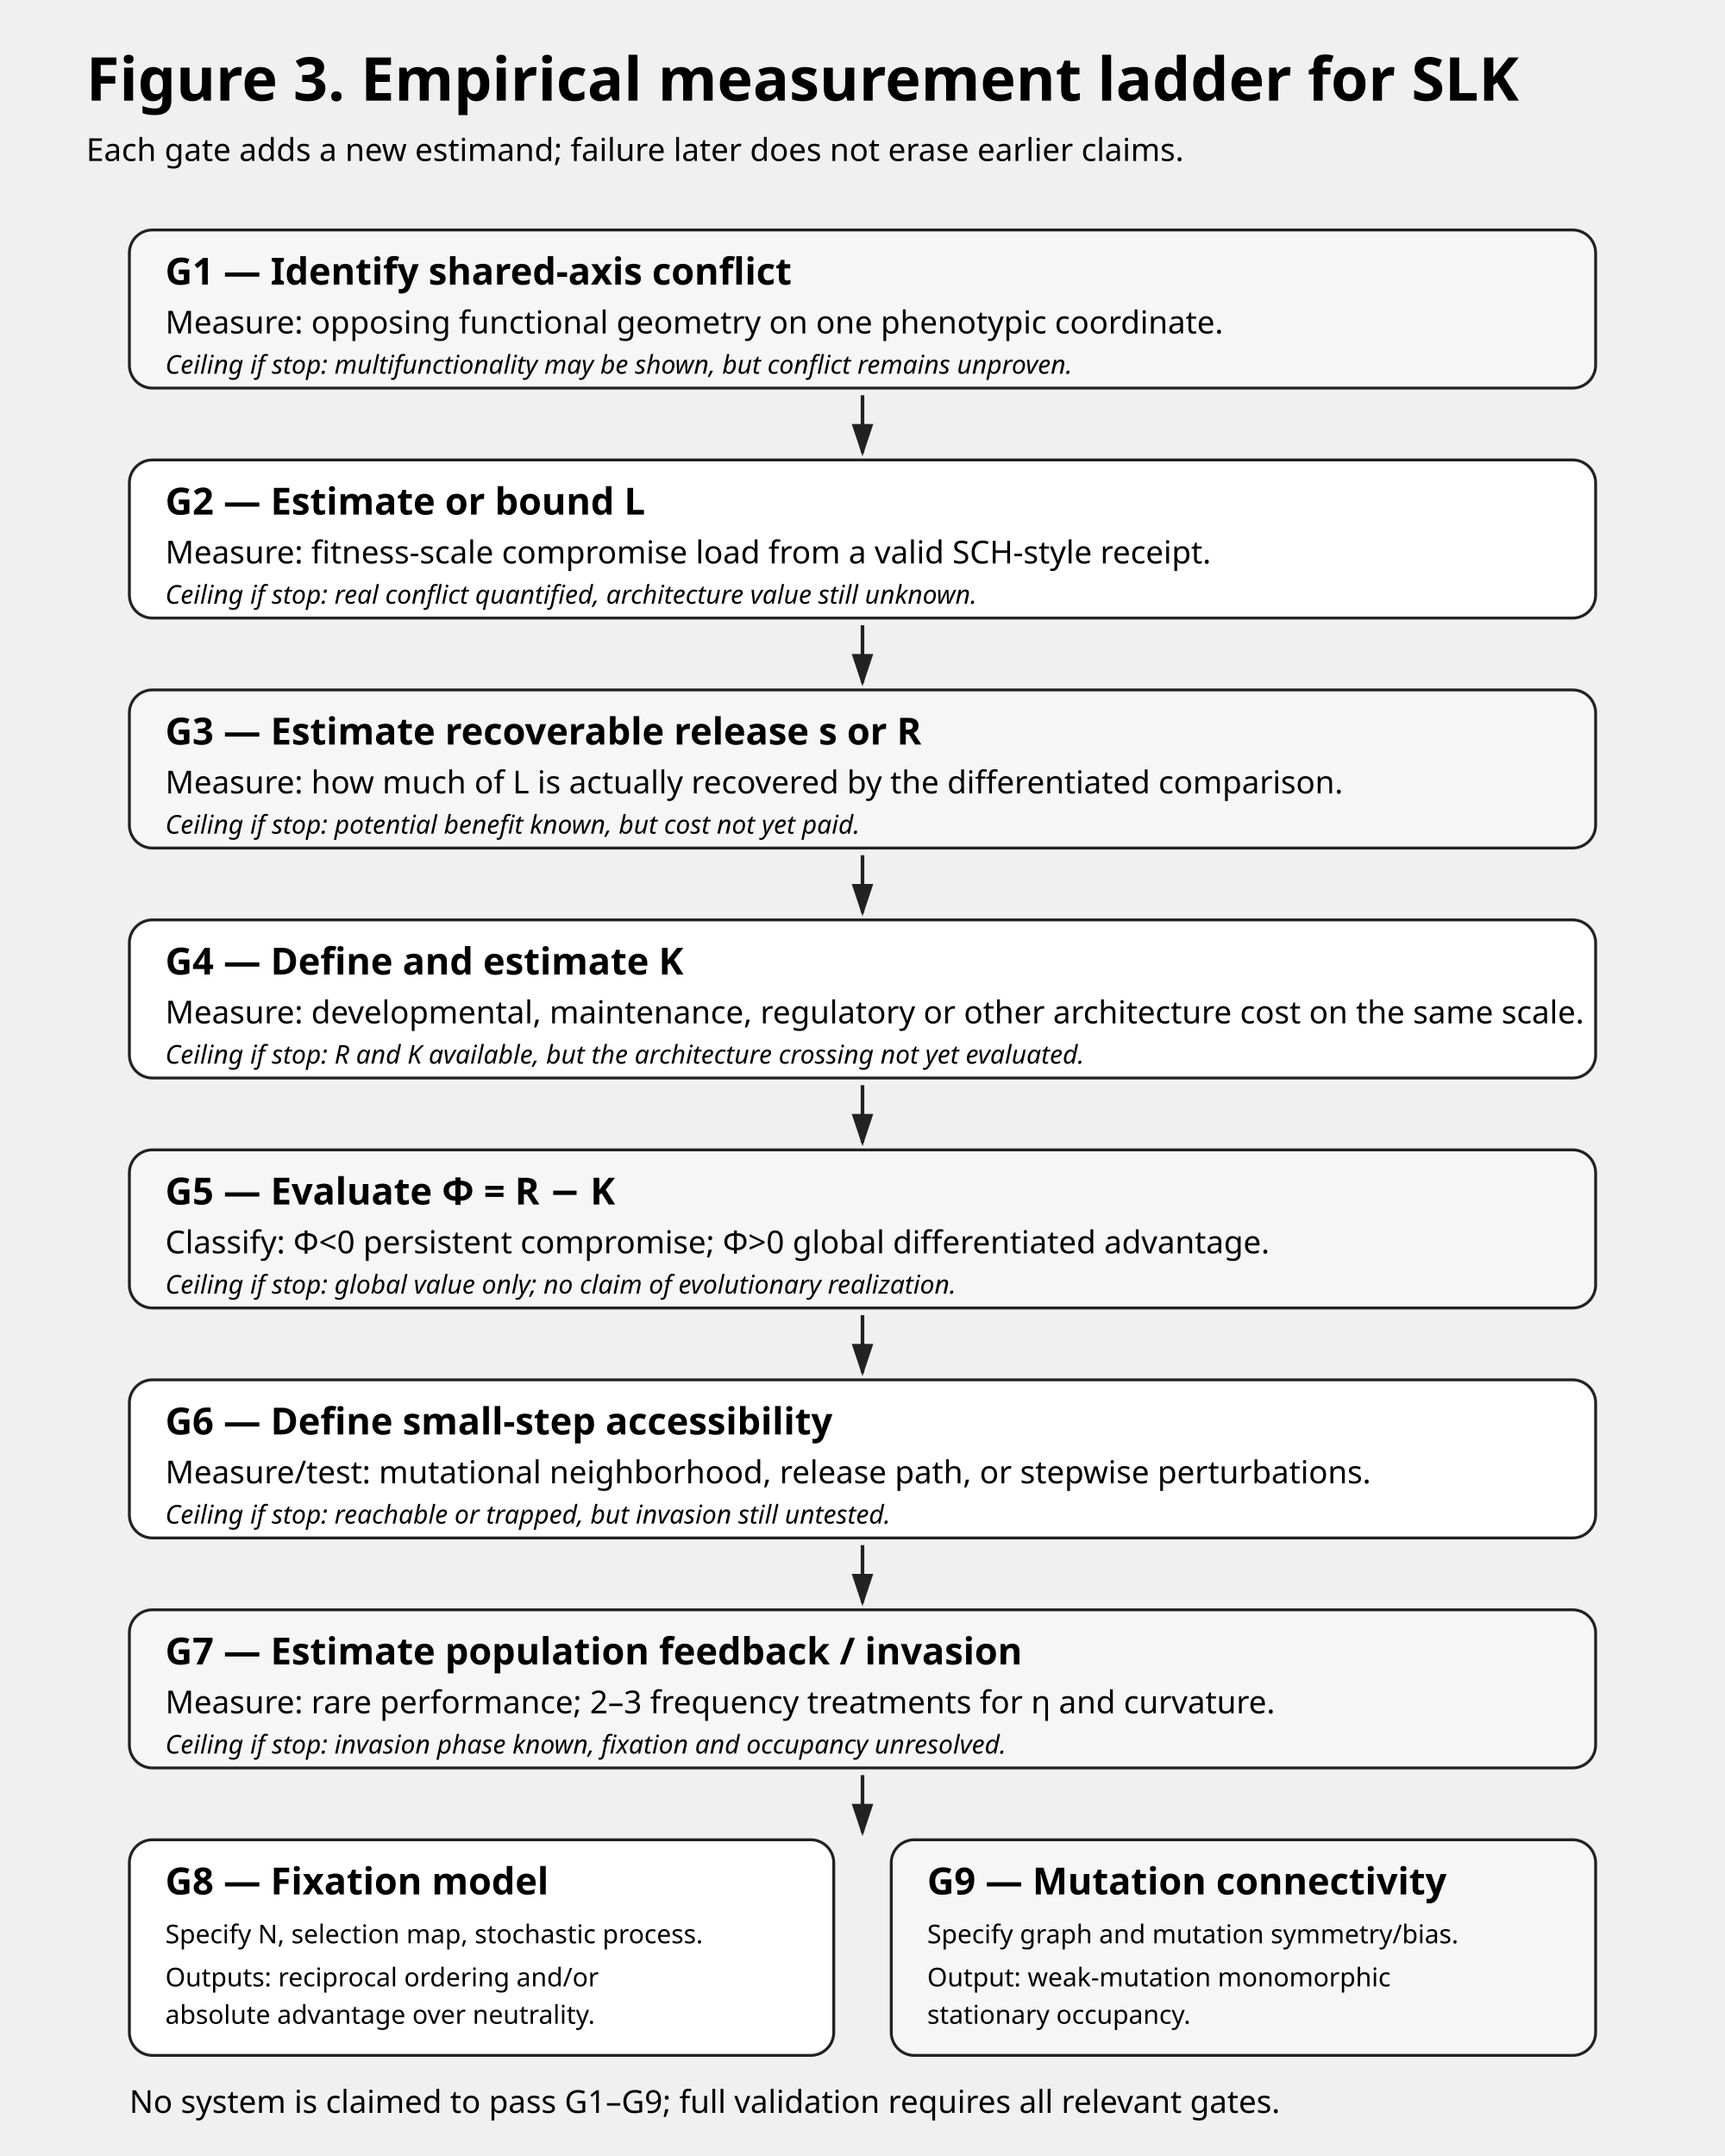
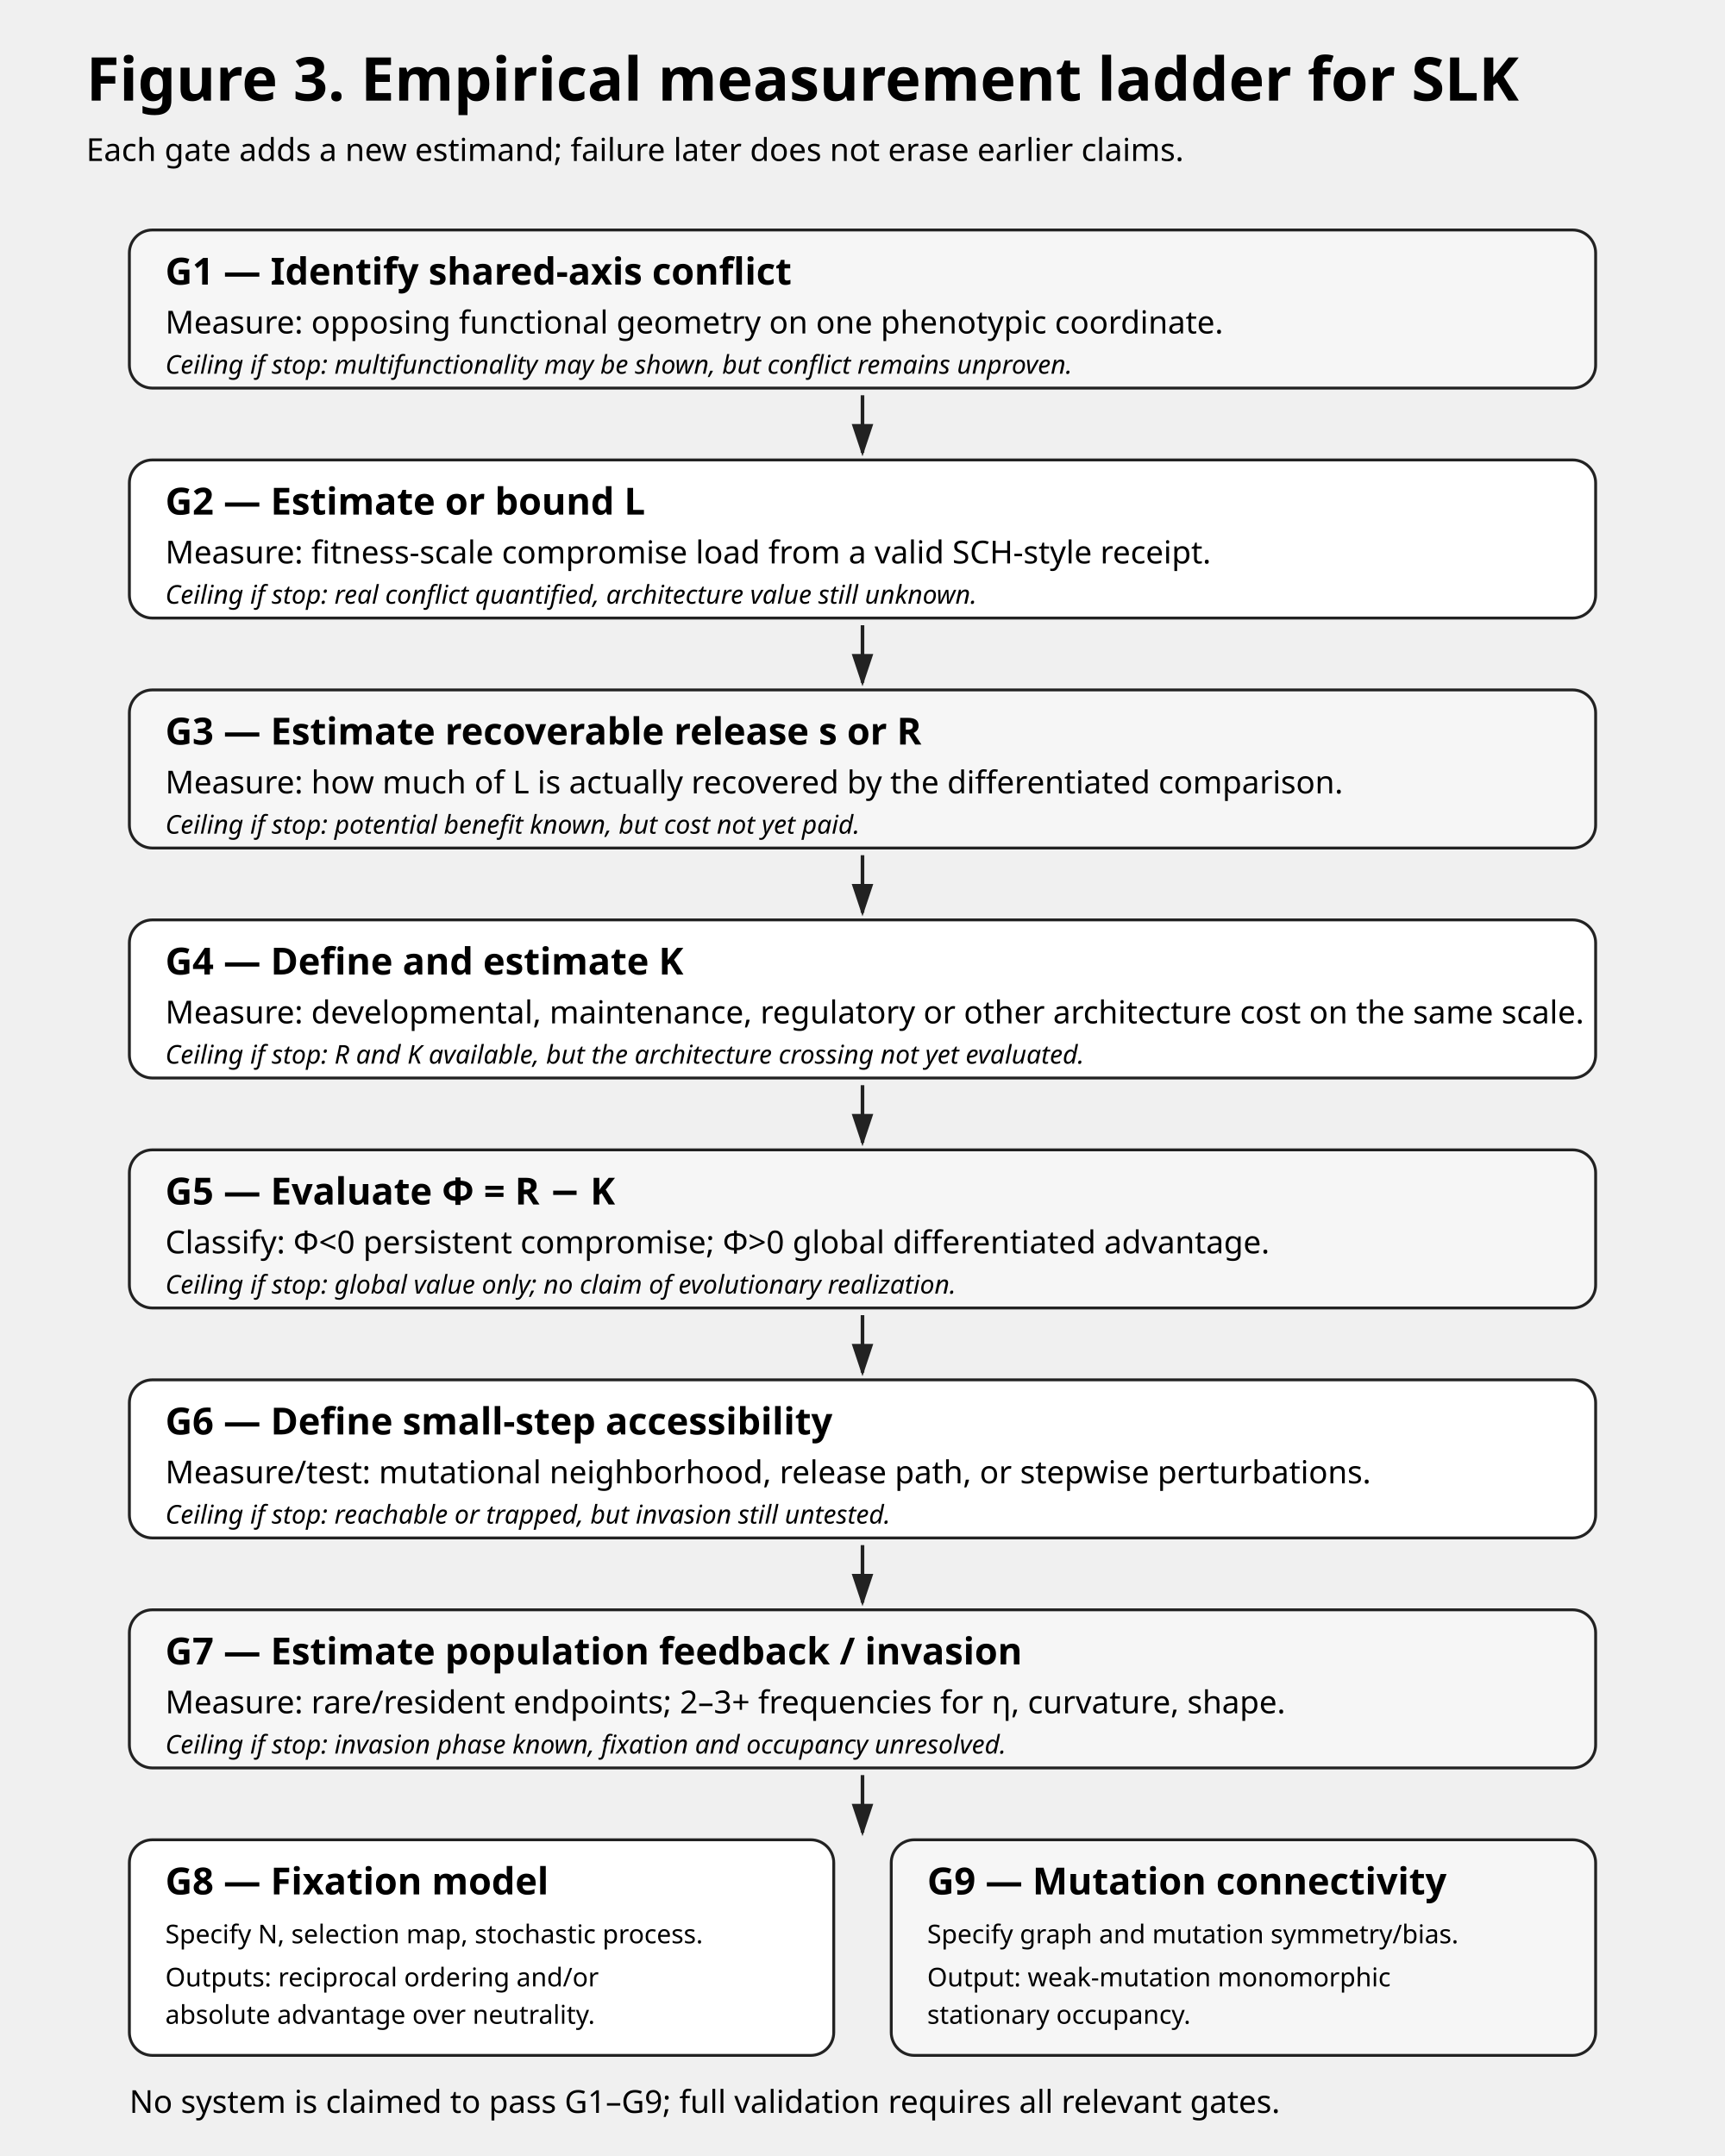
<svg xmlns="http://www.w3.org/2000/svg" width="1200" height="1500" viewBox="0 0 1200 1500">
  <style>
    .title{font:700 42px sans-serif}.sub{font:600 26px sans-serif}.txt{font:22px sans-serif}.small{font:18px sans-serif}.box{fill:white;stroke:#222;stroke-width:2}.gate{fill:#f6f6f6;stroke:#222;stroke-width:2}.arrow{stroke:#222;stroke-width:2.5;marker-end:url(#a)}.ceiling{font:18px sans-serif;font-style:italic}
  </style>
  <defs>
    <marker id="a" markerWidth="10" markerHeight="10" refX="8" refY="3" orient="auto">
      <path d="M0,0 L0,6 L9,3 z" fill="#222" />
    </marker>
  </defs>
  <text x="60" y="70" class="title">Figure 3. Empirical measurement ladder for SLK</text>
  <text x="60" y="112" class="txt">Each gate adds a new estimand; failure later does not erase earlier claims.</text>
  <g transform="translate(90,160)">
    <rect x="0" y="0" width="1020" height="110" rx="16" class="gate" />
    <text x="25" y="38" class="sub">G1 — Identify shared-axis conflict</text>
    <text x="25" y="72" class="txt">Measure: opposing functional geometry on one phenotypic coordinate.</text>
    <text x="25" y="100" class="ceiling">Ceiling if stop: multifunctionality may be shown, but conflict remains unproven.</text>
  </g>
  <line x1="600" y1="275" x2="600" y2="315" class="arrow" />
  <g transform="translate(90,320)">
    <rect x="0" y="0" width="1020" height="110" rx="16" class="box" />
    <text x="25" y="38" class="sub">G2 — Estimate or bound L</text>
    <text x="25" y="72" class="txt">Measure: fitness-scale compromise load from a valid SCH-style receipt.</text>
    <text x="25" y="100" class="ceiling">Ceiling if stop: real conflict quantified, architecture value still unknown.</text>
  </g>
  <line x1="600" y1="435" x2="600" y2="475" class="arrow" />
  <g transform="translate(90,480)">
    <rect x="0" y="0" width="1020" height="110" rx="16" class="gate" />
    <text x="25" y="38" class="sub">G3 — Estimate recoverable release s or R</text>
    <text x="25" y="72" class="txt">Measure: how much of L is actually recovered by the differentiated comparison.</text>
    <text x="25" y="100" class="ceiling">Ceiling if stop: potential benefit known, but cost not yet paid.</text>
  </g>
  <line x1="600" y1="595" x2="600" y2="635" class="arrow" />
  <g transform="translate(90,640)">
    <rect x="0" y="0" width="1020" height="110" rx="16" class="box" />
    <text x="25" y="38" class="sub">G4 — Define and estimate K</text>
    <text x="25" y="72" class="txt">Measure: developmental, maintenance, regulatory or other architecture cost on the same scale.</text>
    <text x="25" y="100" class="ceiling">Ceiling if stop: R and K available, but the architecture crossing not yet evaluated.</text>
  </g>
  <line x1="600" y1="755" x2="600" y2="795" class="arrow" />
  <g transform="translate(90,800)">
    <rect x="0" y="0" width="1020" height="110" rx="16" class="gate" />
    <text x="25" y="38" class="sub">G5 — Evaluate Φ = R − K</text>
    <text x="25" y="72" class="txt">Classify: Φ&lt;0 persistent compromise; Φ&gt;0 global differentiated advantage.</text>
    <text x="25" y="100" class="ceiling">Ceiling if stop: global value only; no claim of evolutionary realization.</text>
  </g>
  <line x1="600" y1="915" x2="600" y2="955" class="arrow" />
  <g transform="translate(90,960)">
    <rect x="0" y="0" width="1020" height="110" rx="16" class="box" />
    <text x="25" y="38" class="sub">G6 — Define small-step accessibility</text>
    <text x="25" y="72" class="txt">Measure/test: mutational neighborhood, release path, or stepwise perturbations.</text>
    <text x="25" y="100" class="ceiling">Ceiling if stop: reachable or trapped, but invasion still untested.</text>
  </g>
  <line x1="600" y1="1075" x2="600" y2="1115" class="arrow" />
  <g transform="translate(90,1120)">
    <rect x="0" y="0" width="1020" height="110" rx="16" class="gate" />
    <text x="25" y="38" class="sub">G7 — Estimate population feedback / invasion</text>
-     <text x="25" y="72" class="txt">Measure: rare performance; 2–3 frequency treatments for η and curvature.</text>
+     <text x="25" y="72" class="txt">Measure: rare/resident endpoints; 2–3+ frequencies for η, curvature, shape.</text>
    <text x="25" y="100" class="ceiling">Ceiling if stop: invasion phase known, fixation and occupancy unresolved.</text>
  </g>
  <line x1="600" y1="1235" x2="600" y2="1275" class="arrow" />
  <g transform="translate(90,1280)">
    <rect x="0" y="0" width="490" height="150" rx="16" class="box" />
    <text x="25" y="38" class="sub">G8 — Fixation model</text>
    <text x="25" y="72" class="small">Specify N, selection map, stochastic process.</text>
    <text x="25" y="102" class="small">Outputs: reciprocal ordering and/or</text>
    <text x="25" y="128" class="small">absolute advantage over neutrality.</text>
  </g>
  <g transform="translate(620,1280)">
    <rect x="0" y="0" width="490" height="150" rx="16" class="gate" />
    <text x="25" y="38" class="sub">G9 — Mutation connectivity</text>
    <text x="25" y="72" class="small">Specify graph and mutation symmetry/bias.</text>
    <text x="25" y="102" class="small">Output: weak-mutation monomorphic</text>
    <text x="25" y="128" class="small">stationary occupancy.</text>
  </g>
  <text x="90" y="1470" class="txt">No system is claimed to pass G1–G9; full validation requires all relevant gates.</text>
</svg>
